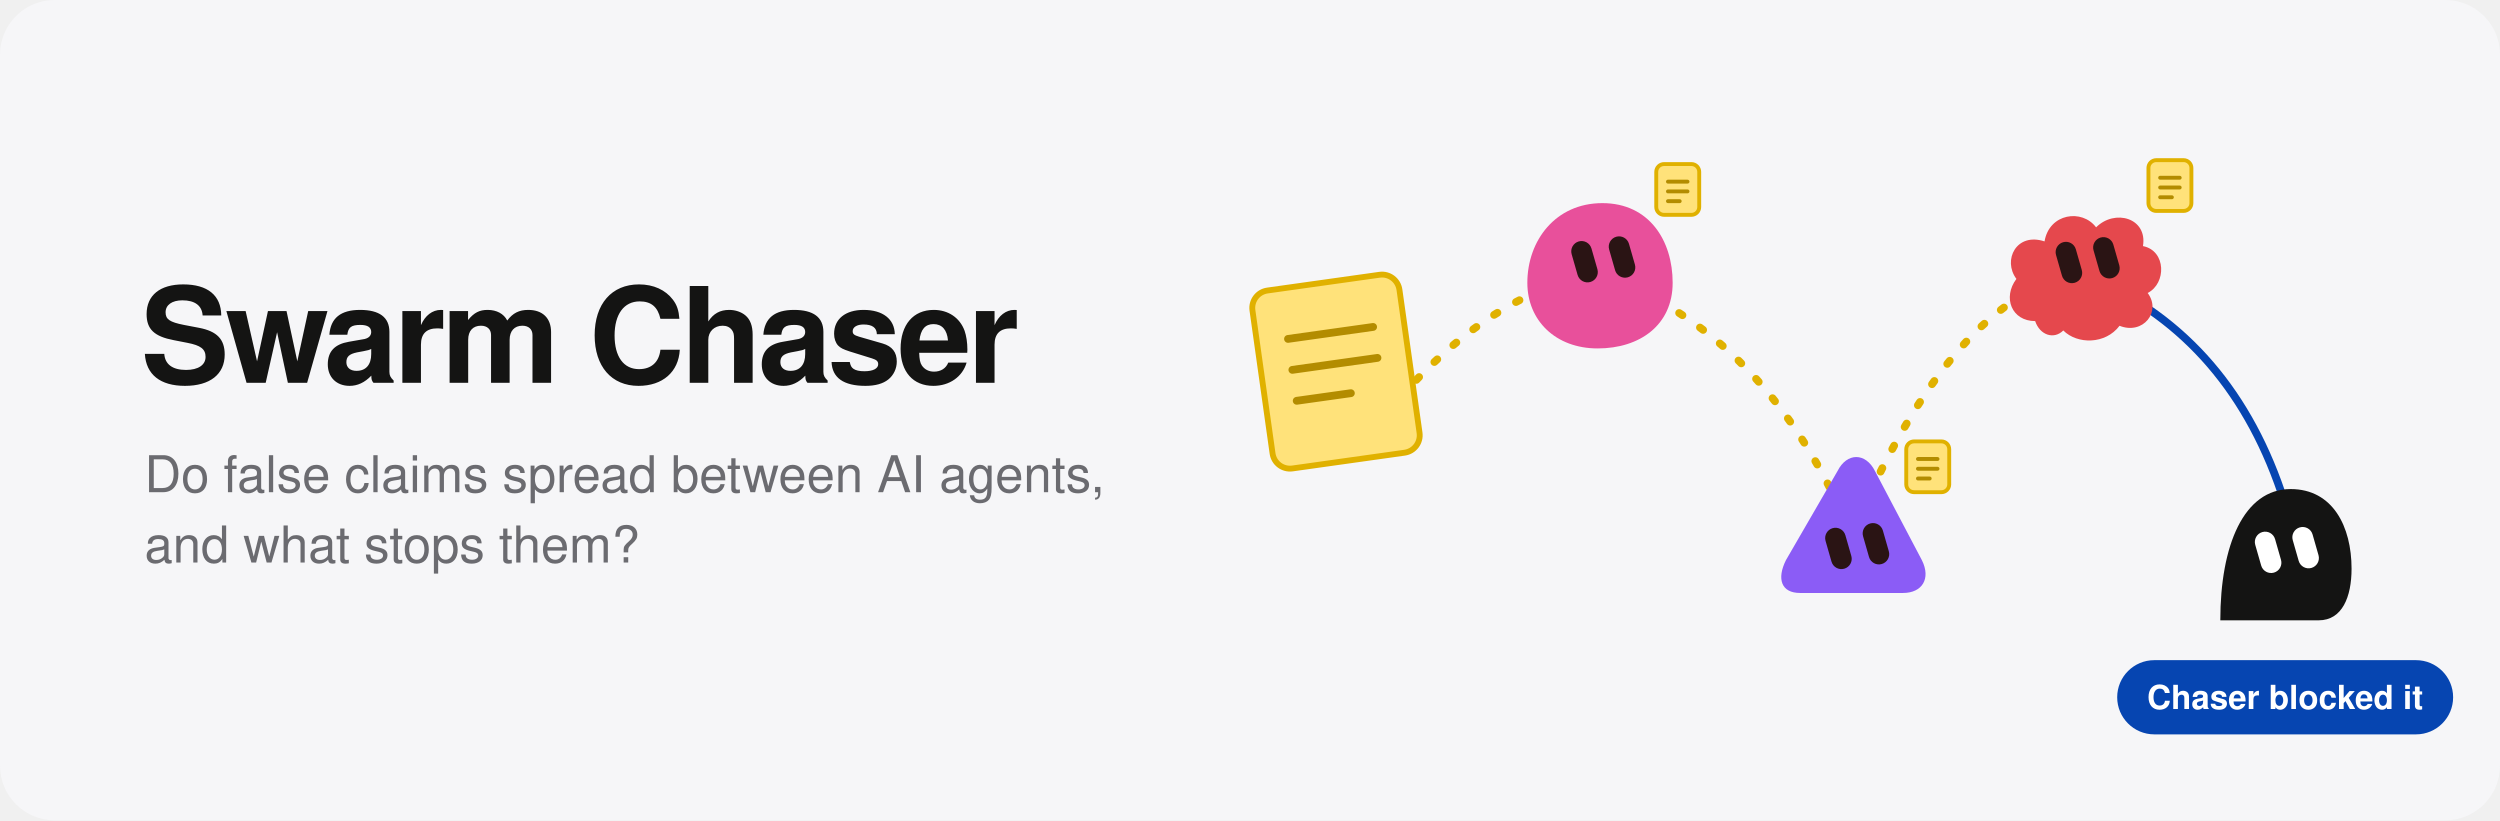
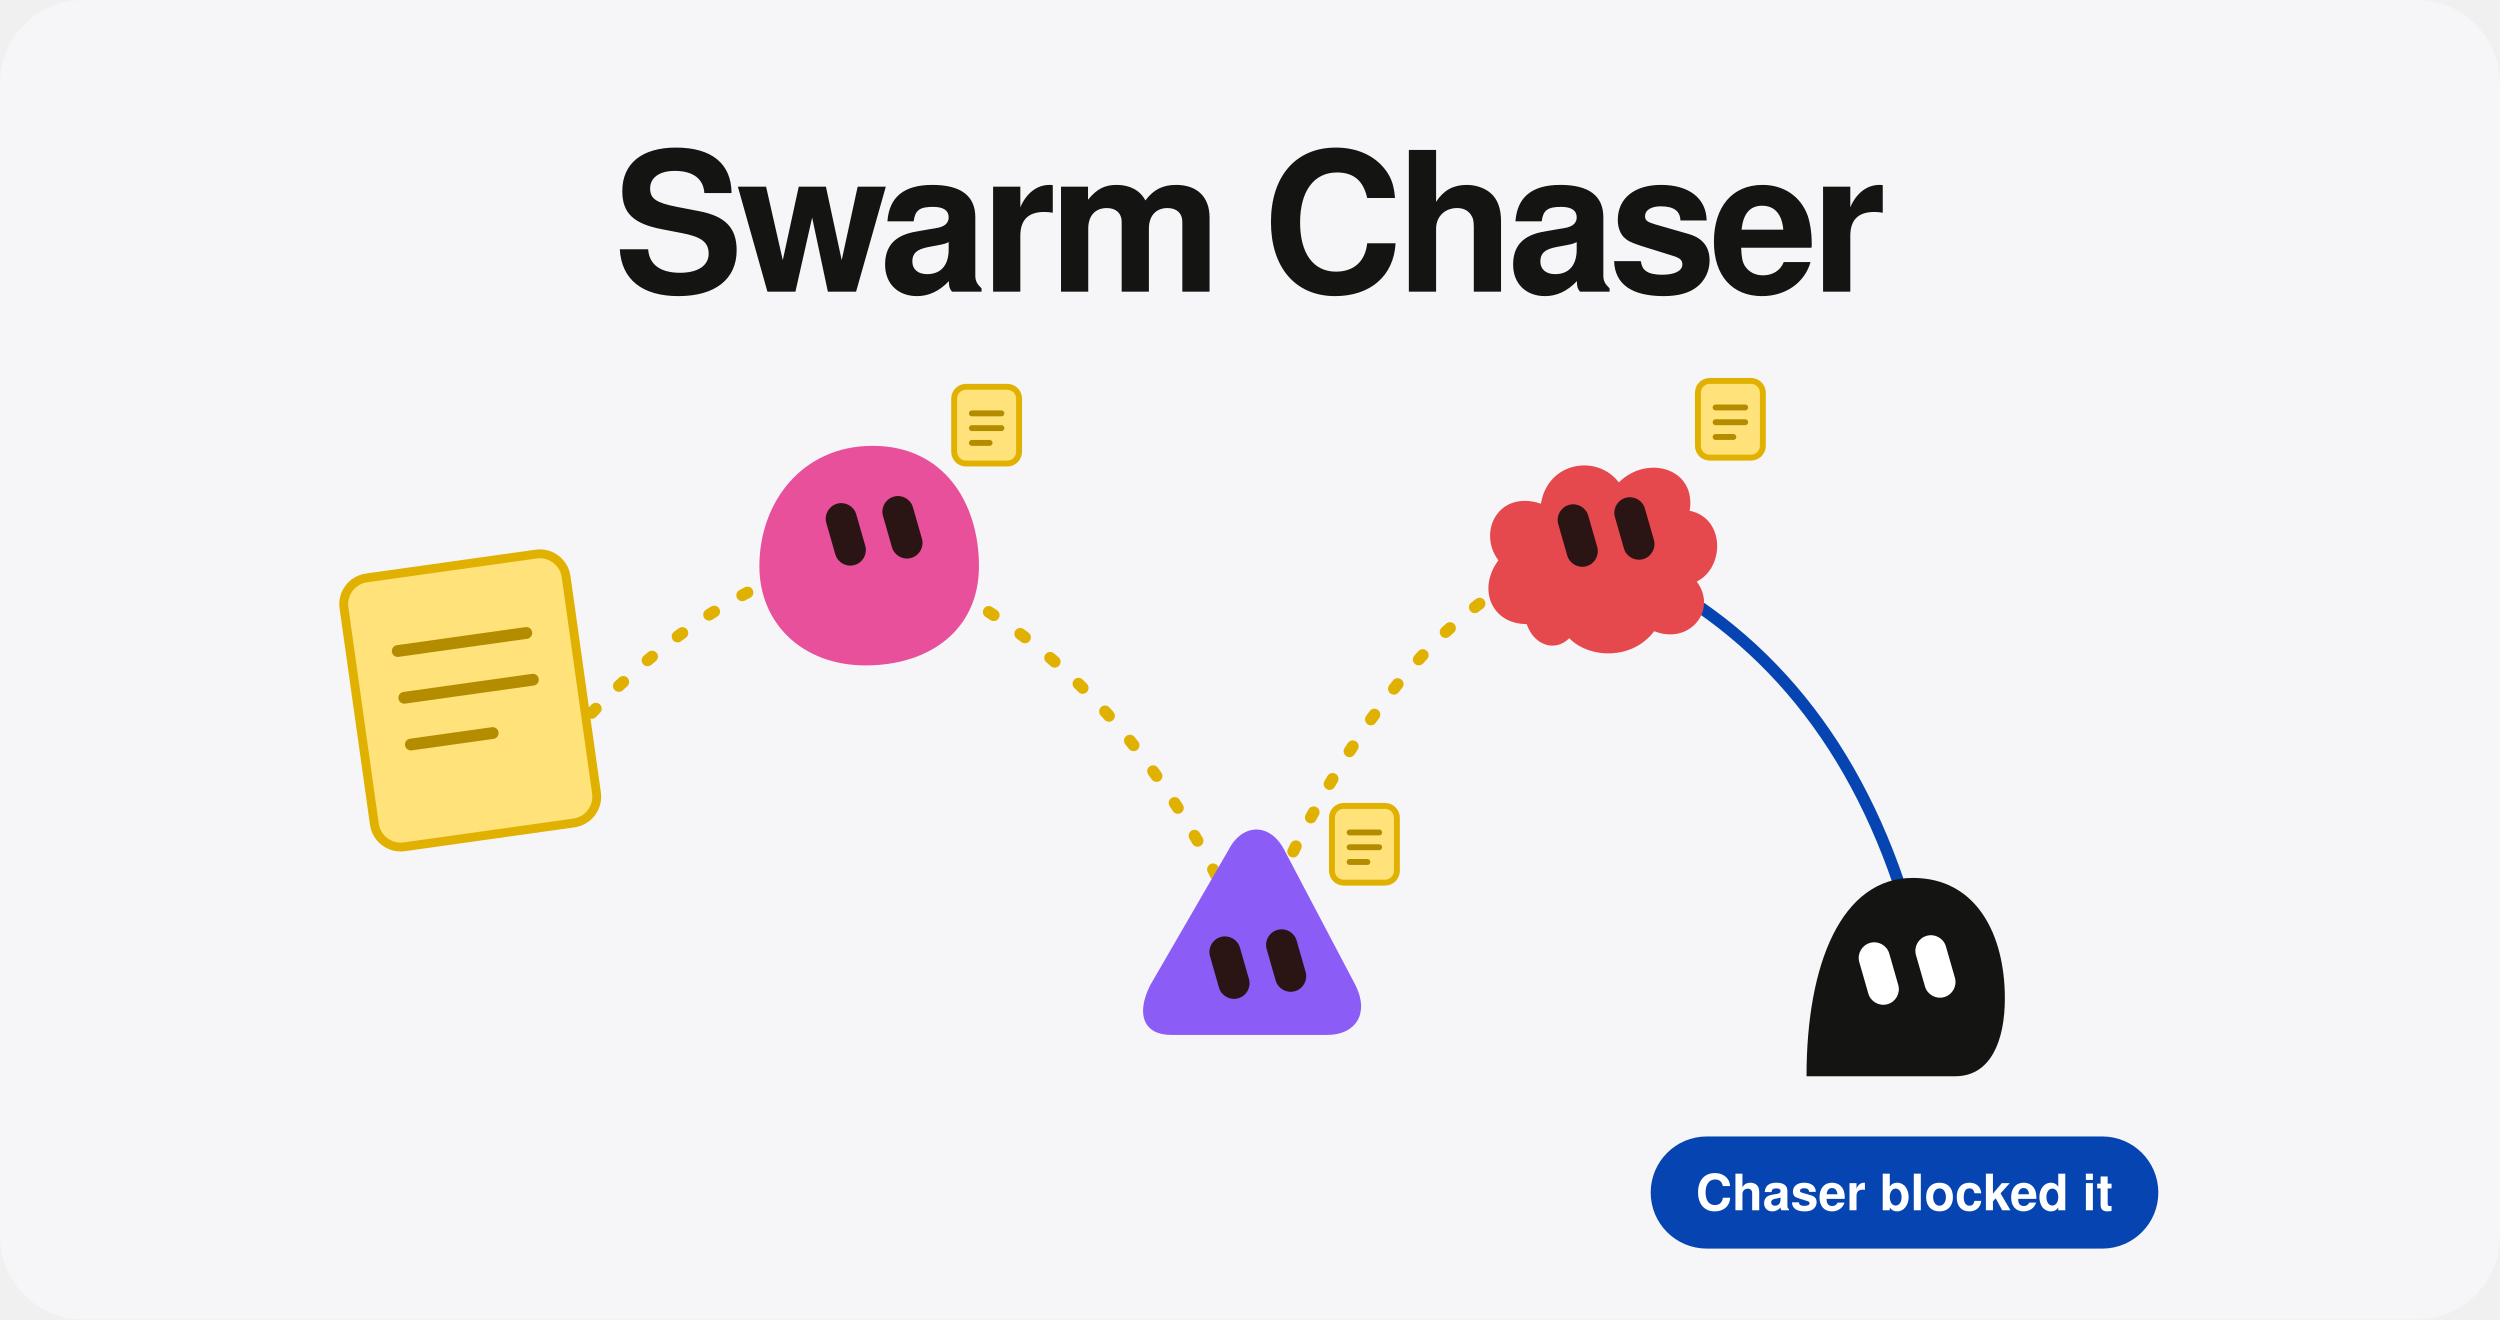
- <svg xmlns="http://www.w3.org/2000/svg" width="1280" height="420" viewBox="0 0 1280 420" role="img" aria-label="Swarm Chaser: a planted note passes from agent to agent until Chaser blocks it">
+ <svg xmlns="http://www.w3.org/2000/svg" width="720" height="380" viewBox="0 0 720 380" role="img" aria-label="Swarm Chaser: a planted note passes from agent to agent until Chaser blocks it">
  <defs>
    <g id="eyes">
      <rect x="15" y="13" width="4.4" height="9" rx="2.2" transform="rotate(-16 17.2 17.5)" />
      <rect x="23" y="12" width="4.4" height="9" rx="2.2" transform="rotate(-16 25.2 16.5)" />
    </g>
    <g id="badge">
      <rect width="22" height="26" rx="4" fill="#ffe27a" stroke="#e0b100" stroke-width="2" />
      <path d="M6 9H16M6 14H16M6 19H12" stroke="#b38c00" stroke-width="2" stroke-linecap="round" />
    </g>
  </defs>
-   <rect width="1280" height="420" rx="28" fill="#f6f6f8" />
+   <rect width="720" height="380" rx="24" fill="#f6f6f8" />
  <g font-family="ui-sans-serif, system-ui, -apple-system, 'Segoe UI', Helvetica, Arial, sans-serif">
-     <text x="72" y="196" font-size="68" font-weight="700" letter-spacing="-2" fill="#141413">Swarm Chaser</text>
-     <text x="74" y="252" font-size="26" fill="#6b6b70">Do false claims spread between AI agents,</text>
-     <text x="74" y="288" font-size="26" fill="#6b6b70">and what stops them?</text>
+     <text x="360" y="84" font-size="56" font-weight="700" letter-spacing="-2" fill="#141413" text-anchor="middle">Swarm Chaser</text>
  </g>
-   <path d="M708 214 Q 760 150 818 140 Q 905 170 948 274 Q 1000 150 1066 140" fill="none" stroke="#e0b100" stroke-width="4" stroke-dasharray="2 11" stroke-linecap="round" />
-   <path d="M1066 140 Q 1140 170 1168 252" fill="none" stroke="#0645b1" stroke-width="4" stroke-linecap="round" />
-   <g transform="translate(640 150) rotate(-8)">
-     <rect width="76" height="92" rx="9" fill="#ffe27a" stroke="#e0b100" stroke-width="3" />
-     <path d="M16 26H60M16 42H60M16 58H44" stroke="#b38c00" stroke-width="4" stroke-linecap="round" />
-   </g>
-   <g transform="translate(770 92) scale(2.4)">
-     <path d="M21 5C31 5 36 13 36 22C36 31 29 36 20 36C11 36 5 30 5 22C5 13 11 5 21 5Z" fill="#e8509b" />
-     <use href="#eyes" fill="#2a1414" />
-   </g>
-   <use href="#badge" x="848" y="84" />
-   <g transform="translate(900 222) scale(2.4)">
-     <path d="M9 34C5 34 4 31 6 27L17 8C19 4 23 4 25 8L35 27C37 31 35 34 31 34Z" fill="#8b5cf6" />
-     <use href="#eyes" fill="#2a1414" transform="translate(0 7)" />
-   </g>
-   <use href="#badge" x="976" y="226" />
-   <g transform="translate(1018 90) scale(2.4)">
-     <path d="M10 31C5 31 3 26 6 22C3 18 6 12 12 14C13 8 20 7 23 11C27 7 34 9 33 15C38 16 38 23 34 25C37 29 33 34 28 32C25 36 19 36 16 33C14 35 11 34 10 31Z" fill="#e5484d" />
-     <use href="#eyes" fill="#2a1414" transform="translate(0 1)" />
-   </g>
-   <use href="#badge" x="1100" y="82" />
-   <g transform="translate(1120 236) scale(2.4)">
-     <path d="M7 34C7 18 12 6 22 6C31 6 35 14 35 23C35 29 33 34 28 34Z" fill="#141413" />
-     <use href="#eyes" fill="#ffffff" transform="translate(0 2)" />
-   </g>
-   <g font-family="ui-sans-serif, system-ui, -apple-system, 'Segoe UI', Helvetica, Arial, sans-serif">
-     <rect x="1084" y="338" width="172" height="38" rx="19" fill="#0645b1" />
-     <text x="1170" y="363" font-size="17" font-weight="600" fill="#ffffff" text-anchor="middle">Chaser blocked it</text>
+   <g transform="translate(-446 40) scale(0.85)">
+     <path d="M708 214 Q 760 150 818 140 Q 905 170 948 274 Q 1000 150 1066 140" fill="none" stroke="#e0b100" stroke-width="4" stroke-dasharray="2 11" stroke-linecap="round" />
+     <path d="M1066 140 Q 1140 170 1168 252" fill="none" stroke="#0645b1" stroke-width="4" stroke-linecap="round" />
+     <g transform="translate(640 150) rotate(-8)">
+       <rect width="76" height="92" rx="9" fill="#ffe27a" stroke="#e0b100" stroke-width="3" />
+       <path d="M16 26H60M16 42H60M16 58H44" stroke="#b38c00" stroke-width="4" stroke-linecap="round" />
+     </g>
+     <g transform="translate(770 92) scale(2.4)">
+       <path d="M21 5C31 5 36 13 36 22C36 31 29 36 20 36C11 36 5 30 5 22C5 13 11 5 21 5Z" fill="#e8509b" />
+       <use href="#eyes" fill="#2a1414" />
+     </g>
+     <use href="#badge" x="848" y="84" />
+     <g transform="translate(900 222) scale(2.4)">
+       <path d="M9 34C5 34 4 31 6 27L17 8C19 4 23 4 25 8L35 27C37 31 35 34 31 34Z" fill="#8b5cf6" />
+       <use href="#eyes" fill="#2a1414" transform="translate(0 7)" />
+     </g>
+     <use href="#badge" x="976" y="226" />
+     <g transform="translate(1018 90) scale(2.4)">
+       <path d="M10 31C5 31 3 26 6 22C3 18 6 12 12 14C13 8 20 7 23 11C27 7 34 9 33 15C38 16 38 23 34 25C37 29 33 34 28 32C25 36 19 36 16 33C14 35 11 34 10 31Z" fill="#e5484d" />
+       <use href="#eyes" fill="#2a1414" transform="translate(0 1)" />
+     </g>
+     <use href="#badge" x="1100" y="82" />
+     <g transform="translate(1120 236) scale(2.4)">
+       <path d="M7 34C7 18 12 6 22 6C31 6 35 14 35 23C35 29 33 34 28 34Z" fill="#141413" />
+       <use href="#eyes" fill="#ffffff" transform="translate(0 2)" />
+     </g>
+     <g font-family="ui-sans-serif, system-ui, -apple-system, 'Segoe UI', Helvetica, Arial, sans-serif">
+       <rect x="1084" y="338" width="172" height="38" rx="19" fill="#0645b1" />
+       <text x="1170" y="363" font-size="17" font-weight="600" fill="#ffffff" text-anchor="middle">Chaser blocked it</text>
+     </g>
  </g>
</svg>
